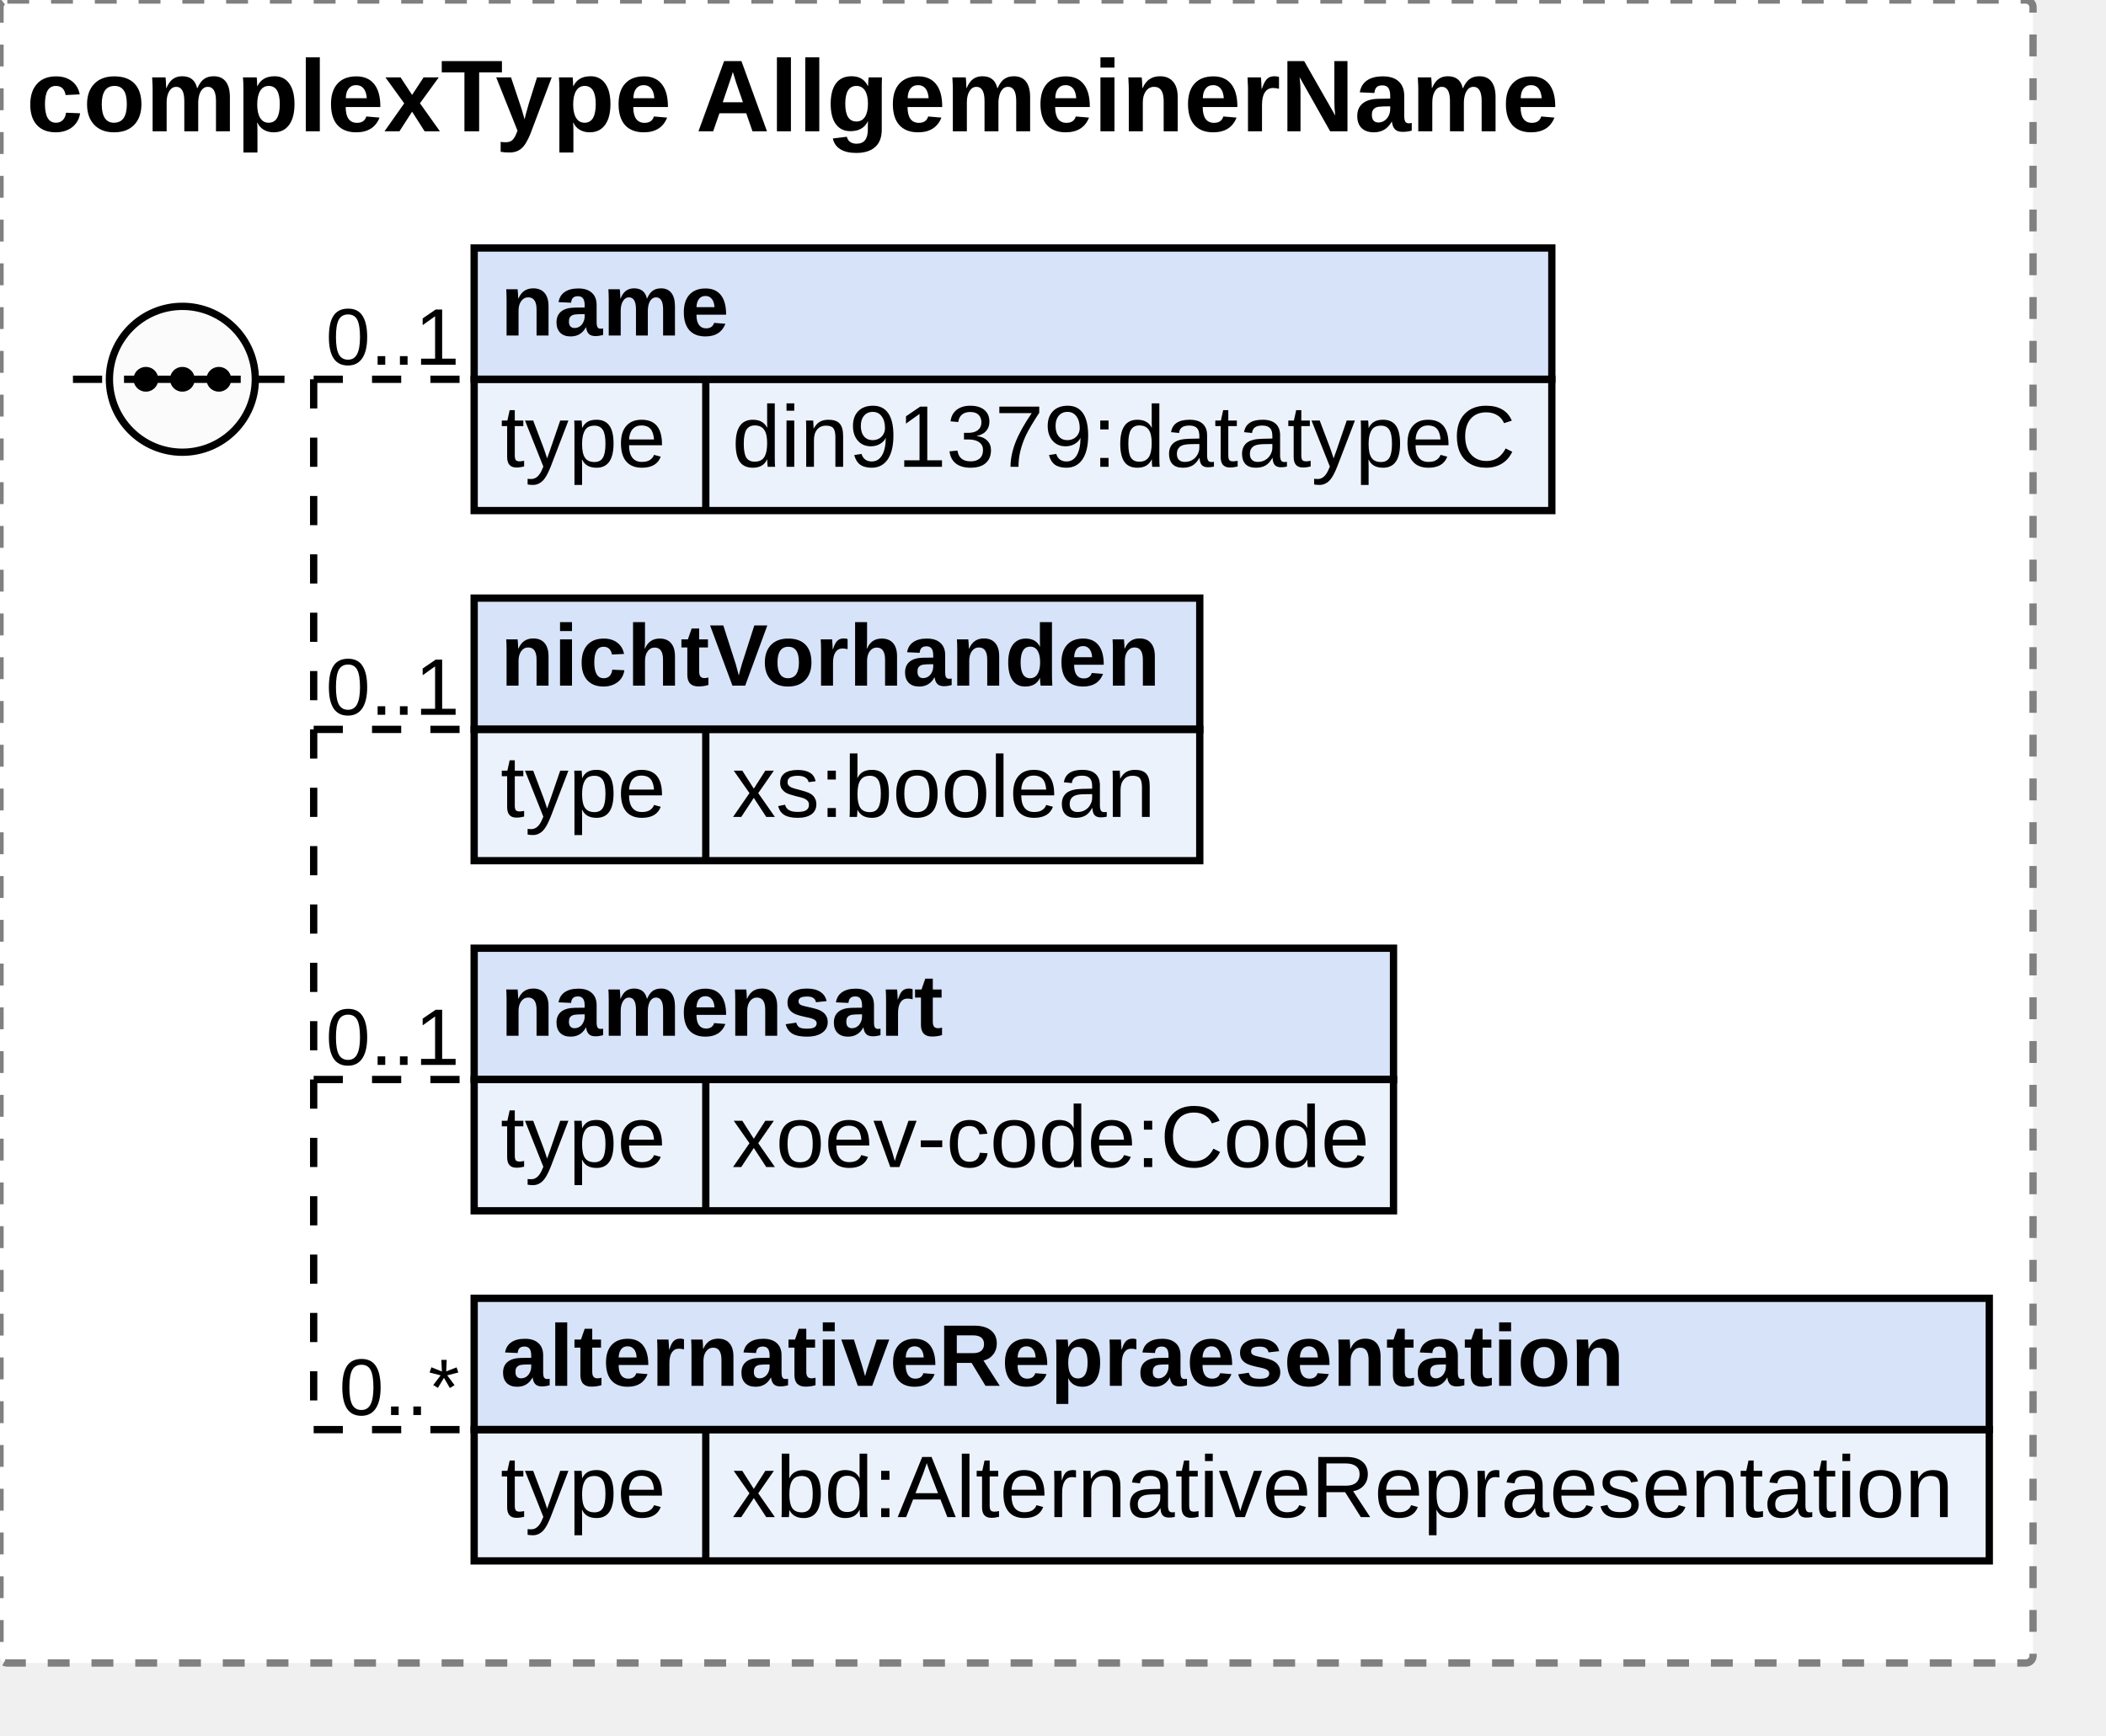
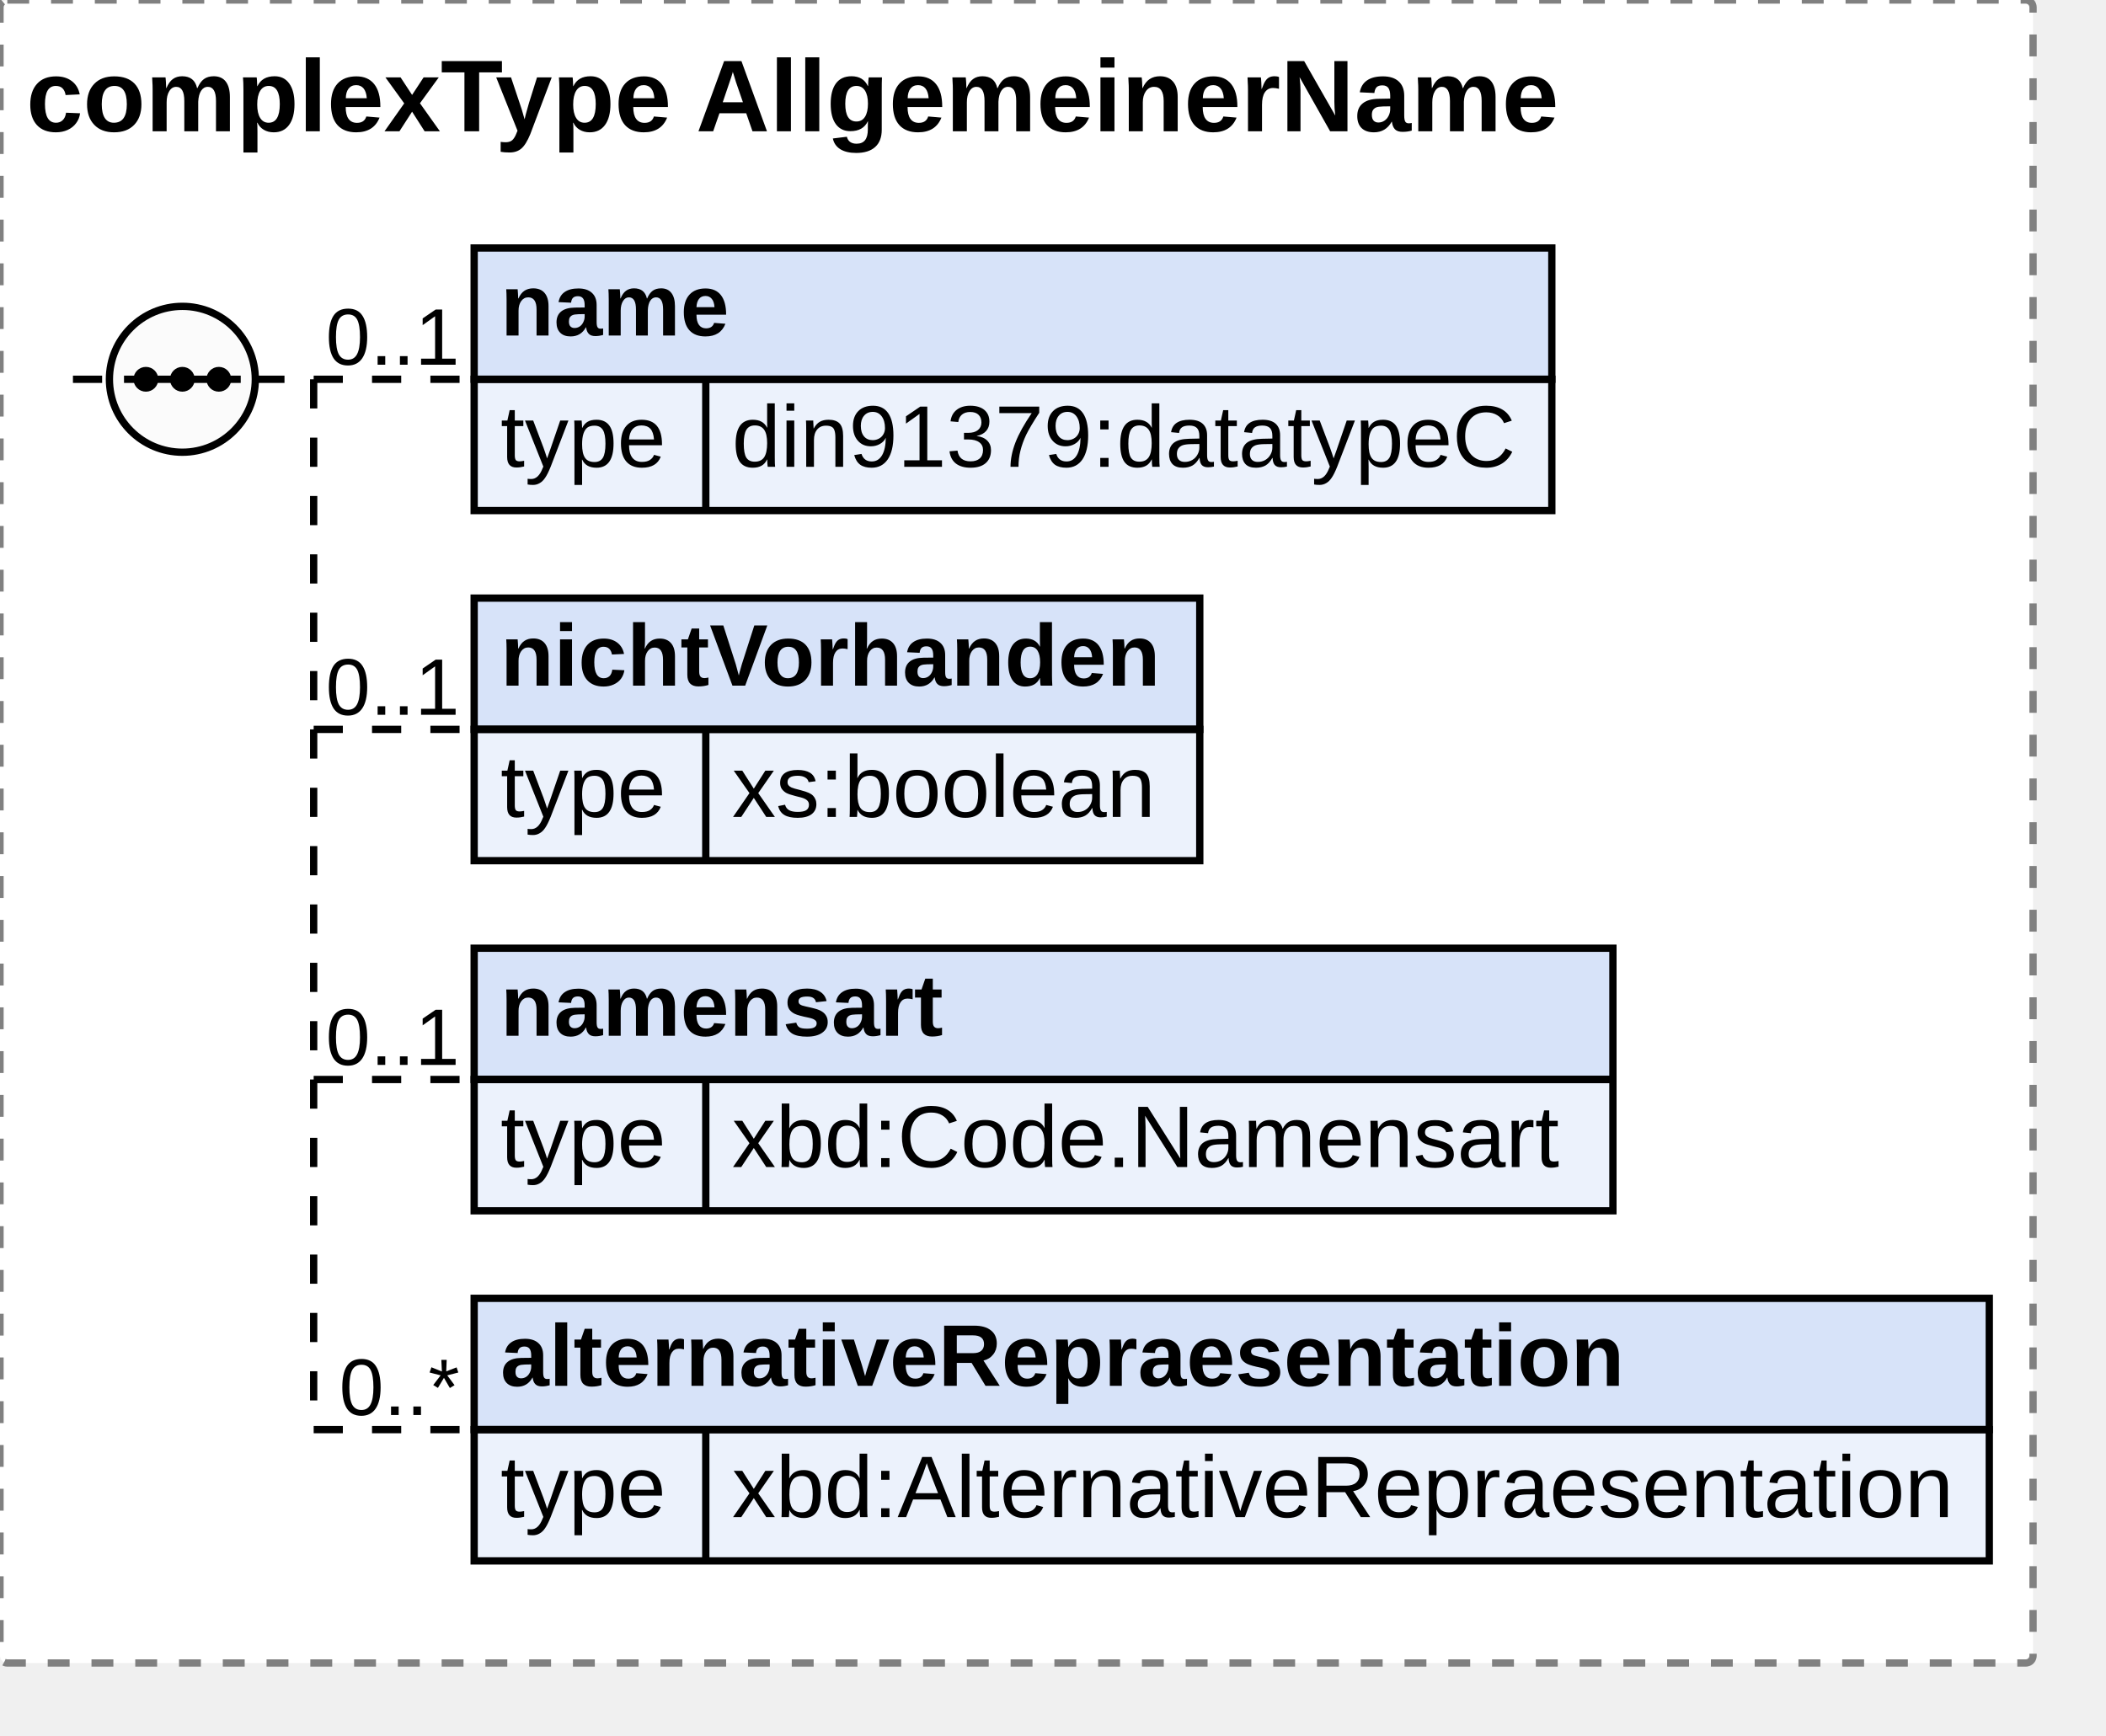
<svg xmlns="http://www.w3.org/2000/svg" width="288.703" height="238">
  <defs>
    <style type="text/css">
                        text {
                            font-family: 'Arial';
                            fill: black;
                        }
                        text.at {
                            font-family: 'Arial';
                            fill: rgb(242, 152, 0);
                        }
                        line {
                            stroke: black;
                        }
                        line.type-structure {
                            stroke: black;
                        }
                        line.type-structure-optional {
                            stroke: black;
                            stroke-dasharray: 4, 4;
                        }
                        rect.attribute-upper {
                            stroke: black;
                            fill: rgb(255, 239, 211);
                        }
                        rect.element-upper {
                            stroke: black;
                            fill: rgb(215, 227, 249);
                        }
                        rect.element-lower {
                            stroke: black;
                            fill: rgb(236, 242, 252);
                        }
                        a text {
                            fill: black;
                        } 
                    </style>
  </defs>
  <rect width="278.703" height="228" stroke-dasharray="3,3" rx="1" ry="1" style="stroke: grey;fill: white;" />
  <text font-size="14" x="3.6" y="18" font-weight="bold">complexType AllgemeinerName</text>
  <g transform="translate(10,34)">
    <g transform="translate(55,0)">
      <rect width="147.734" height="18" class="element-upper" />
      <rect width="147.734" height="18" y="18" class="element-lower" />
      <text font-size="12" x="3.6" y="12" font-weight="bold">name</text>
      <line x1="0" y1="18" x2="147.734" y2="18" />
      <text font-size="12" fill="grey" x="3.6" y="30">type</text>
      <line x1="31.753" y1="18" x2="31.753" y2="36" />
      <text font-size="12" x="35.353" y="30">din91379:datatypeC</text>
      <g transform="translate(147.7344,0)" />
    </g>
    <line x1="33" y1="18" x2="55" y2="18" class="type-structure-optional" />
    <text font-size="11" fill="black" x="53" y="16" text-anchor="end">0..1</text>
    <line x1="33" y1="18" x2="33" y2="18" class="type-structure-optional" />
    <g transform="translate(55,48)">
      <rect width="99.472" height="18" class="element-upper" />
      <rect width="99.472" height="18" y="18" class="element-lower" />
      <text font-size="12" x="3.6" y="12" font-weight="bold">nichtVorhanden</text>
      <line x1="0" y1="18" x2="99.472" y2="18" />
      <text font-size="12" fill="grey" x="3.6" y="30">type</text>
      <line x1="31.753" y1="18" x2="31.753" y2="36" />
      <text font-size="12" x="35.353" y="30">xs:boolean</text>
      <g transform="translate(99.47187,0)" />
    </g>
    <line x1="33" y1="66" x2="55" y2="66" class="type-structure-optional" />
    <text font-size="11" fill="black" x="53" y="64" text-anchor="end">0..1</text>
    <line x1="33" y1="18" x2="33" y2="66" class="type-structure-optional" />
    <g transform="translate(55,96)">
-       <rect width="126.031" height="18" class="element-upper" />
-       <rect width="126.031" height="18" y="18" class="element-lower" />
+       <rect width="156.109" height="18" class="element-upper" />
+       <rect width="156.109" height="18" y="18" class="element-lower" />
      <text font-size="12" x="3.6" y="12" font-weight="bold">namensart</text>
-       <line x1="0" y1="18" x2="126.031" y2="18" />
+       <line x1="0" y1="18" x2="156.109" y2="18" />
      <text font-size="12" fill="grey" x="3.6" y="30">type</text>
      <line x1="31.753" y1="18" x2="31.753" y2="36" />
-       <text font-size="12" x="35.353" y="30">xoev-code:Code</text>
-       <g transform="translate(126.0312,0)" />
+       <text font-size="12" x="35.353" y="30">xbd:Code.Namensart</text>
+       <g transform="translate(156.1094,0)" />
    </g>
    <line x1="33" y1="114" x2="55" y2="114" class="type-structure-optional" />
    <text font-size="11" fill="black" x="53" y="112" text-anchor="end">0..1</text>
    <line x1="33" y1="66" x2="33" y2="114" class="type-structure-optional" />
    <g transform="translate(55,144)">
      <rect width="207.703" height="18" class="element-upper" />
      <rect width="207.703" height="18" y="18" class="element-lower" />
      <text font-size="12" x="3.6" y="12" font-weight="bold">alternativeRepraesentation</text>
      <line x1="0" y1="18" x2="207.703" y2="18" />
      <text font-size="12" fill="grey" x="3.6" y="30">type</text>
      <line x1="31.753" y1="18" x2="31.753" y2="36" />
      <text font-size="12" x="35.353" y="30">xbd:AlternativeRepraesentation</text>
      <g transform="translate(207.7031,0)" />
    </g>
    <line x1="33" y1="162" x2="55" y2="162" class="type-structure-optional" />
    <text font-size="11" fill="black" x="53" y="160" text-anchor="end">0..*</text>
    <line x1="33" y1="114" x2="33" y2="162" class="type-structure-optional" />
    <circle cx="15" cy="18" r="10" stroke="black" fill="rgb(251, 251, 251)" />
    <line x1="0" y1="18" x2="5" y2="18" class="type-structure-optional" />
    <line x1="25" y1="18" x2="33" y2="18" class="type-structure-optional" />
    <circle cx="10" cy="18" r="1.2" stroke="black" fill="black" />
    <circle cx="15" cy="18" r="1.2" stroke="black" fill="black" />
    <circle cx="20" cy="18" r="1.2" stroke="black" fill="black" />
    <line x1="7" y1="18" x2="23" y2="18" />
  </g>
</svg>
